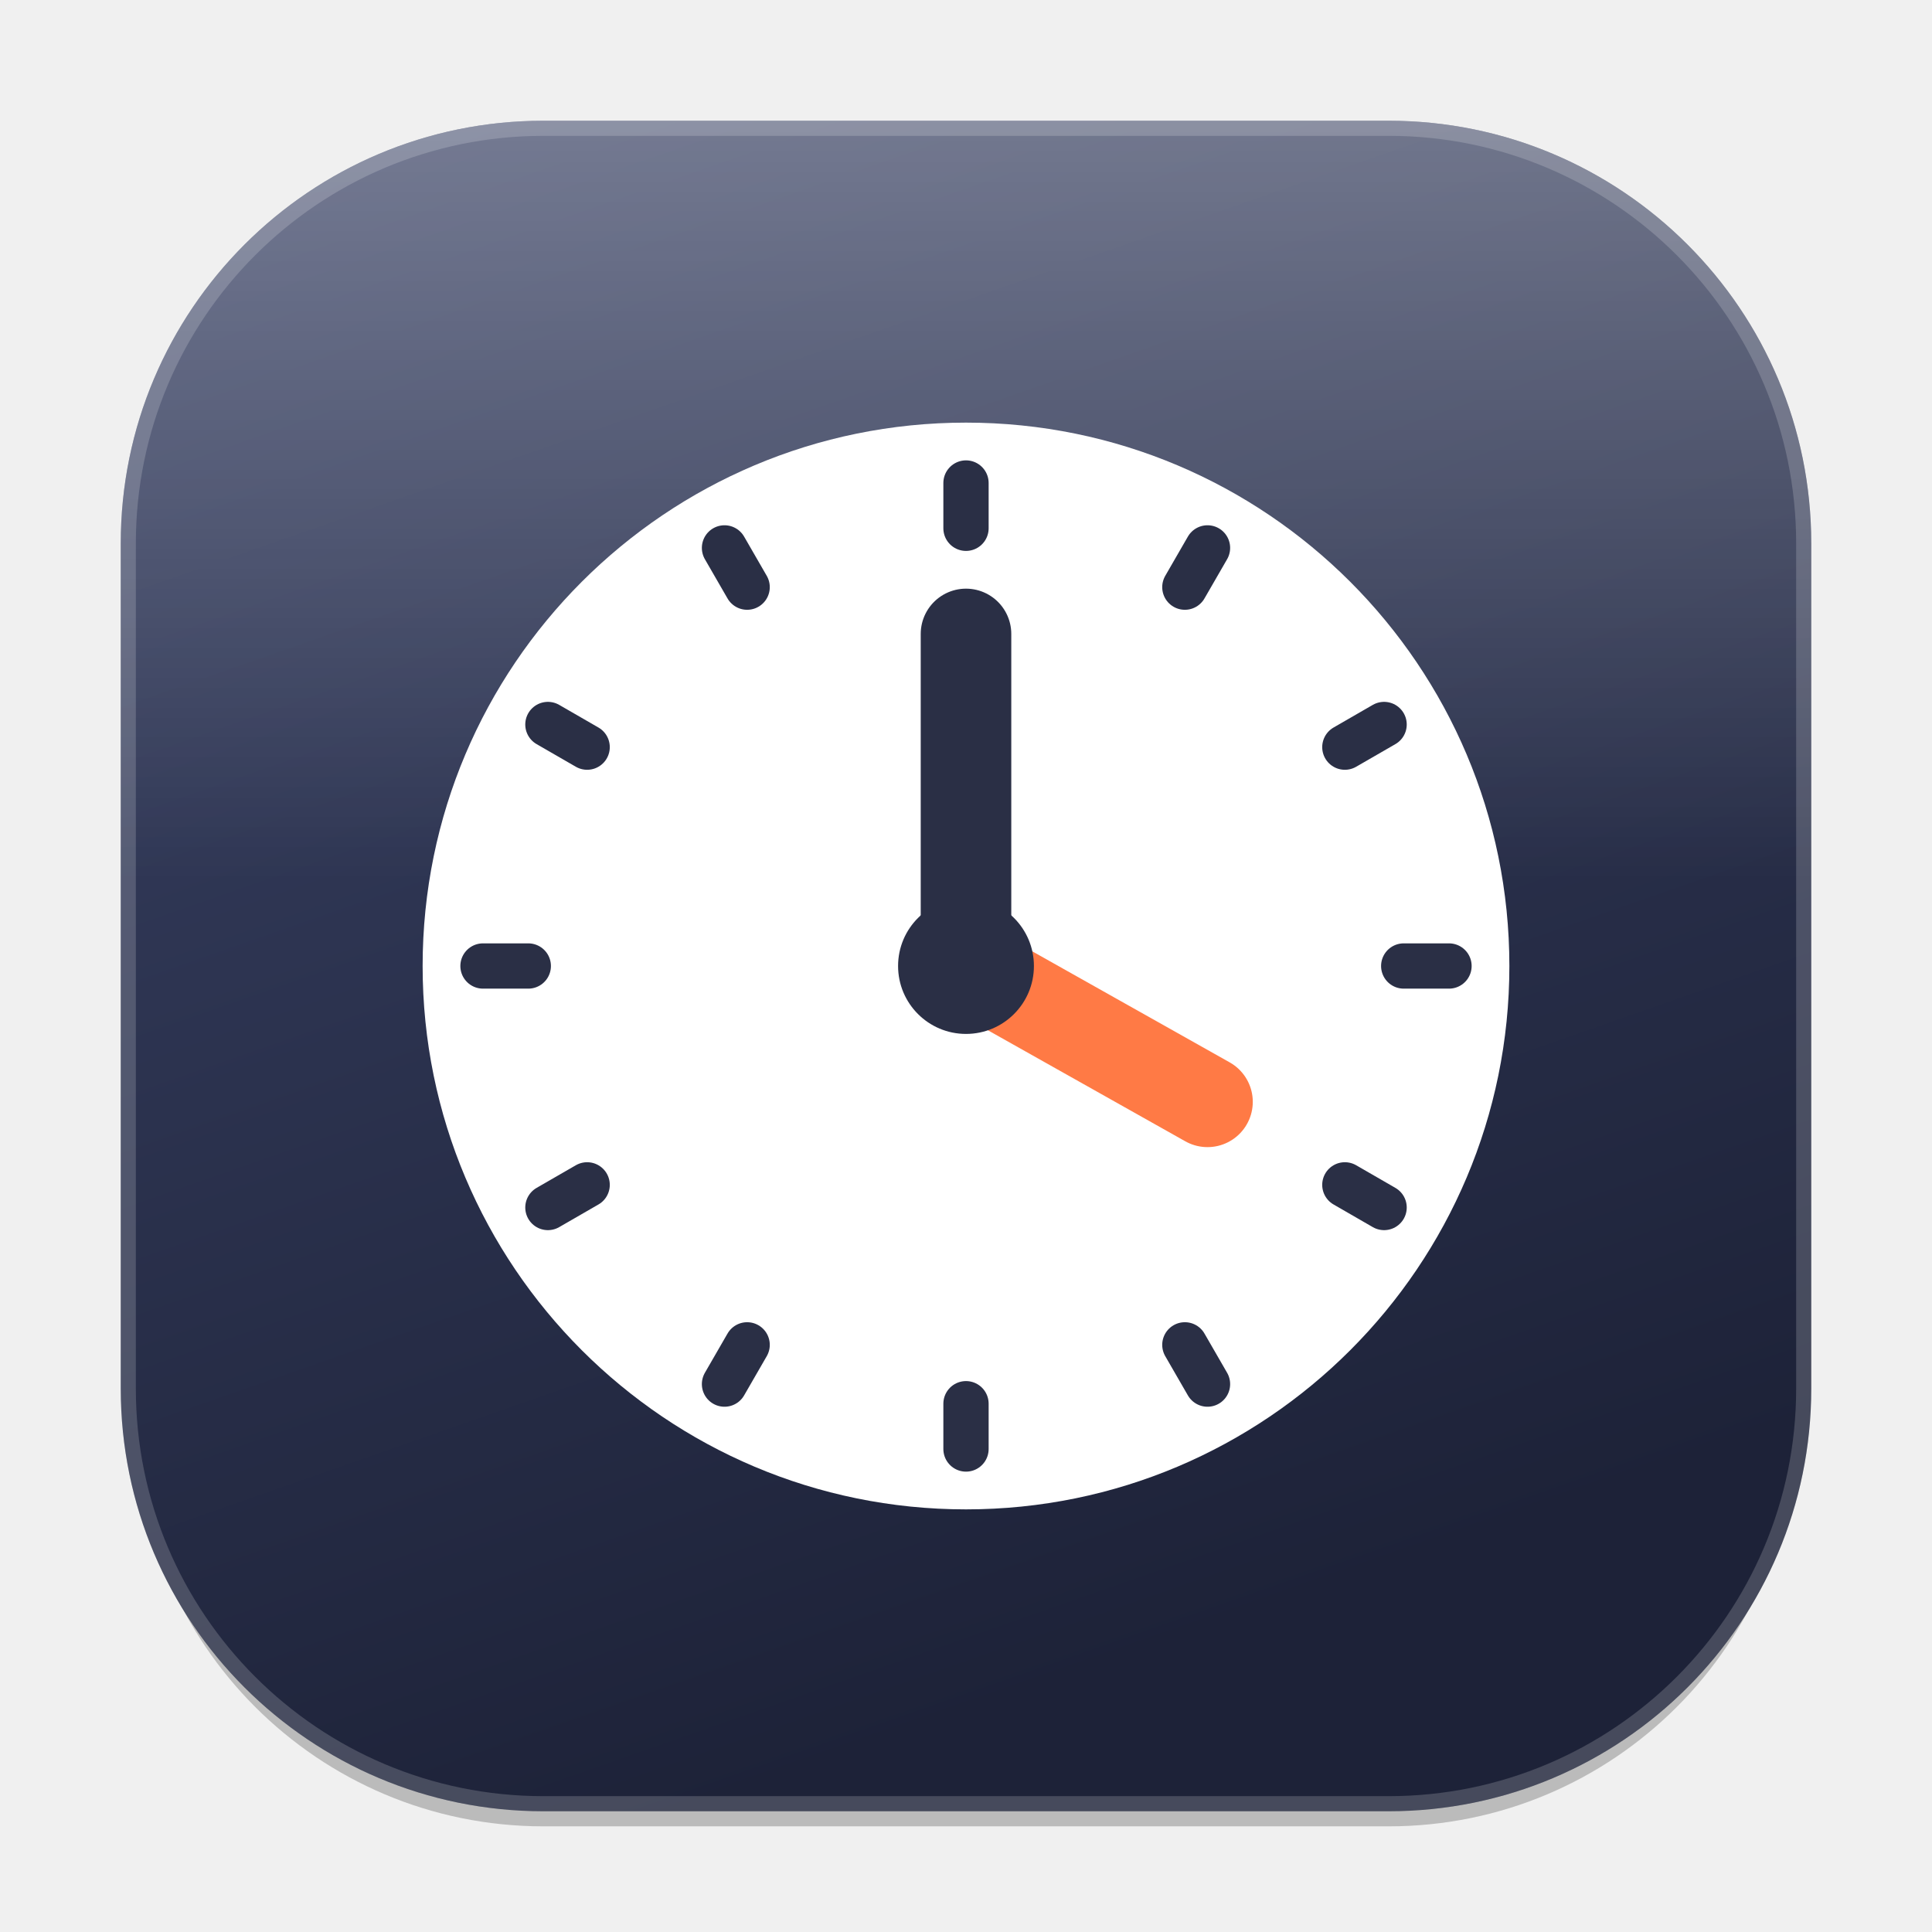
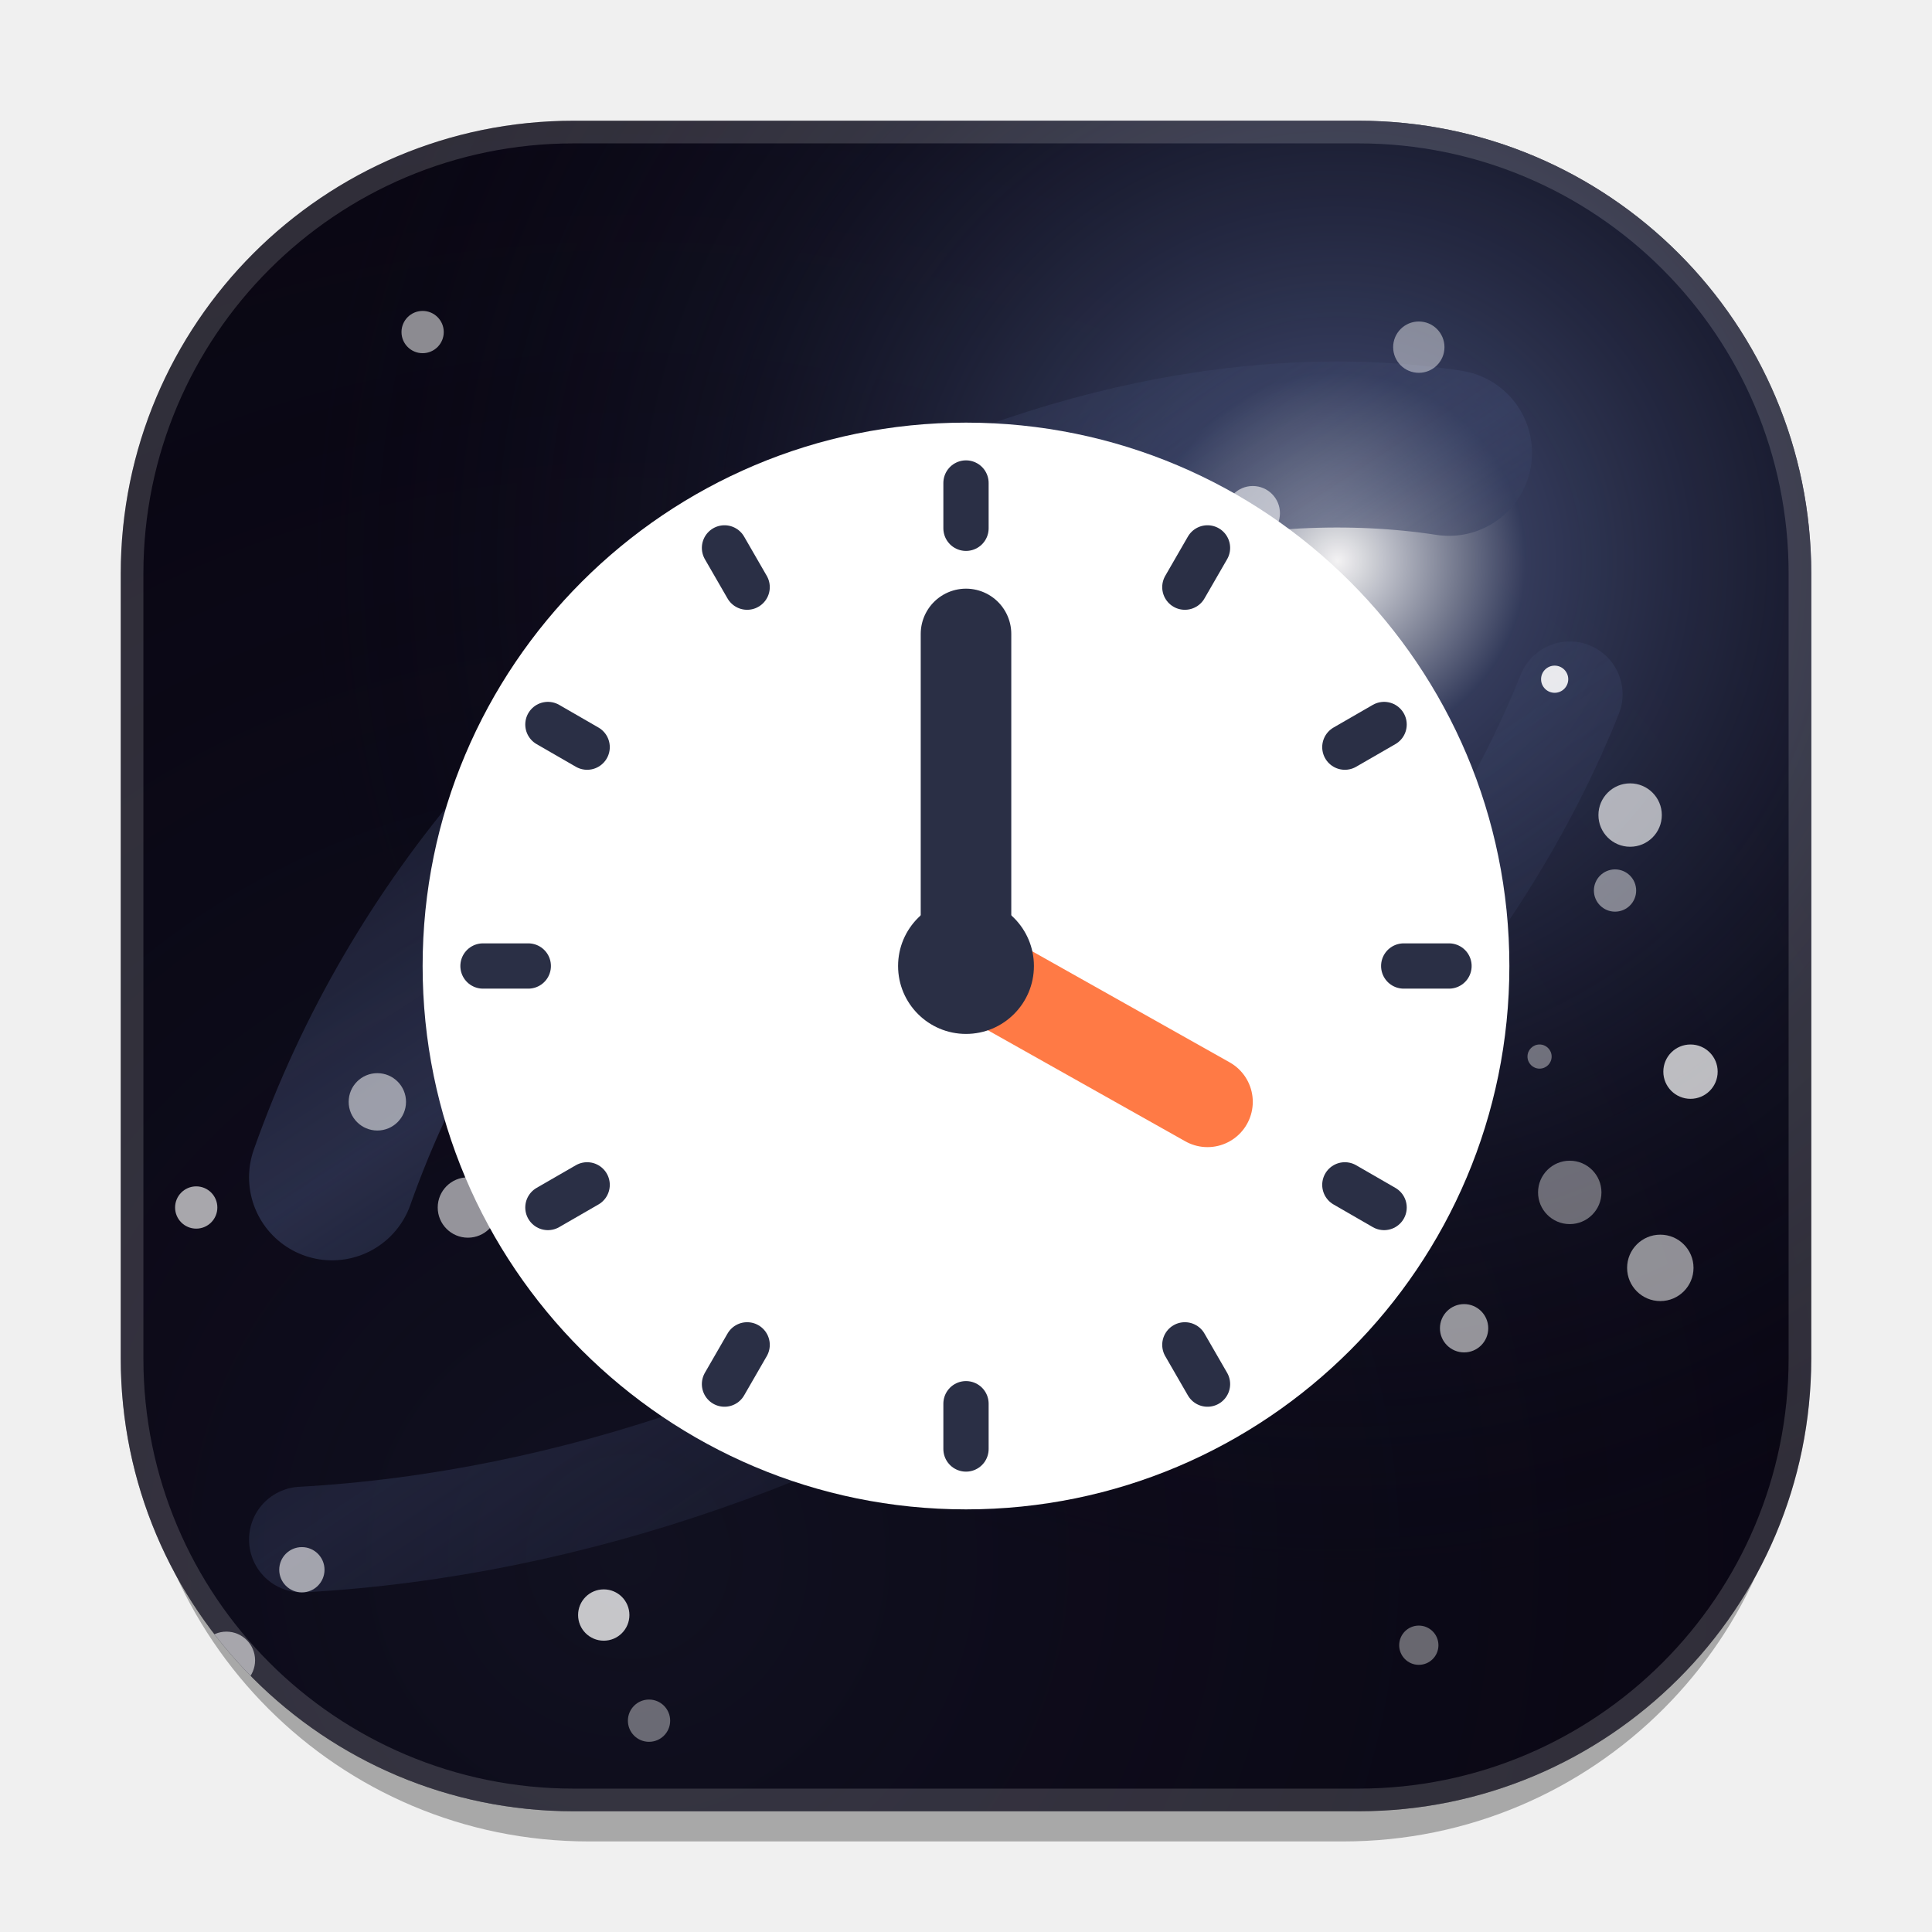
<svg xmlns="http://www.w3.org/2000/svg" width="128" height="128" viewBox="0 0 128 128">
  <defs>
-     <linearGradient id="bg" x1="0" y1="0" x2="0.35" y2="1">
-       <stop offset="0" stop-color="#3b4467" />
-       <stop offset="1" stop-color="#1d2238" />
+     <radialGradient id="core" cx="0.72" cy="0.26" r="0.62">
+       <stop offset="0" stop-color="#fff" stop-opacity="0.95" />
+       <stop offset="0.18" stop-color="#3b4467" stop-opacity="0.85" />
+       <stop offset="0.6" stop-color="#1d2238" stop-opacity="0.35" />
+       <stop offset="1" stop-color="#0a0714" stop-opacity="0" />
+     </radialGradient>
+     <radialGradient id="deep" cx="0.3" cy="0.85" r="0.9">
+       <stop offset="0" stop-color="#1d2238" stop-opacity="0.35" />
+       <stop offset="1" stop-color="#0a0714" stop-opacity="0" />
+     </radialGradient>
+     <linearGradient id="arm" x1="0" y1="0" x2="1" y2="1">
+       <stop offset="0" stop-color="#3b4467" stop-opacity="0" />
+       <stop offset="0.5" stop-color="#3b4467" stop-opacity="0.75" />
+       <stop offset="1" stop-color="#1d2238" stop-opacity="0" />
    </linearGradient>
-     <linearGradient id="hl" x1="0" y1="0" x2="0" y2="1">
-       <stop offset="0" stop-color="#fff" stop-opacity=".30" />
-       <stop offset=".45" stop-color="#fff" stop-opacity="0" />
-     </linearGradient>
+     <clipPath id="plate">
+       <rect x="8" y="8" width="112" height="112" rx="30" />
+     </clipPath>
  </defs>
-   <rect x="9" y="11" width="110" height="110" rx="27" fill="#000" opacity=".22" />
-   <rect x="8" y="8" width="112" height="112" rx="28" fill="url(#bg)" />
-   <rect x="8" y="8" width="112" height="112" rx="28" fill="url(#hl)" />
-   <rect x="8.5" y="8.5" width="111" height="111" rx="27.5" fill="none" stroke="#fff" stroke-opacity=".18" />
+   <rect x="9" y="12" width="110" height="110" rx="30" fill="#000" opacity=".3" />
+   <rect x="8" y="8" width="112" height="112" rx="30" fill="#0a0714" />
+   <g clip-path="url(#plate)">
+     <rect x="8" y="8" width="112" height="112" fill="url(#deep)" />
+     <rect x="8" y="8" width="112" height="112" fill="url(#core)" />
+     <path d="M96 30C70 26 34 44 22 78" fill="none" stroke="url(#arm)" stroke-width="11" stroke-linecap="round" opacity=".8" />
+     <path d="M104 46C92 76 56 100 20 102" fill="none" stroke="url(#arm)" stroke-width="7" stroke-linecap="round" opacity=".5" />
+     <circle cx="108" cy="54" r="2.1" fill="#fff" opacity="0.65" />
+     <circle cx="43" cy="114" r="1.4" fill="#fff" opacity="0.38" />
+     <circle cx="83" cy="34" r="1.8" fill="#fff" opacity="0.58" />
+     <circle cx="94" cy="109" r="1.3" fill="#fff" opacity="0.38" />
+     <circle cx="28" cy="22" r="1.4" fill="#fff" opacity="0.53" />
+     <circle cx="103" cy="45" r="0.9" fill="#fff" opacity="0.89" />
+     <circle cx="25" cy="73" r="1.9" fill="#fff" opacity="0.54" />
+     <circle cx="112" cy="71" r="1.8" fill="#fff" opacity="0.72" />
+     <circle cx="110" cy="84" r="2.2" fill="#fff" opacity="0.54" />
+     <circle cx="102" cy="70" r="0.8" fill="#fff" opacity="0.39" />
+     <circle cx="94" cy="23" r="1.7" fill="#fff" opacity="0.43" />
+     <circle cx="40" cy="107" r="1.7" fill="#fff" opacity="0.76" />
+     <circle cx="97" cy="88" r="1.6" fill="#fff" opacity="0.56" />
+     <circle cx="13" cy="80" r="1.4" fill="#fff" opacity="0.64" />
+     <circle cx="31" cy="80" r="2.0" fill="#fff" opacity="0.56" />
+     <circle cx="104" cy="79" r="2.1" fill="#fff" opacity="0.39" />
+     <circle cx="15" cy="110" r="1.9" fill="#fff" opacity="0.57" />
+     <circle cx="20" cy="104" r="1.5" fill="#fff" opacity="0.59" />
+     <circle cx="107" cy="59" r="1.4" fill="#fff" opacity="0.46" />
+   </g>
+   <rect x="8.75" y="8.75" width="110.5" height="110.5" rx="29.25" fill="none" stroke="#fff" stroke-opacity=".16" stroke-width="1.5" />
  <circle cx="64" cy="64" r="36" fill="#fff" />
  <path d="M93.0 64.0L96.0 64.0" fill="none" stroke="#2a2f45" stroke-width="3" stroke-linecap="round" stroke-linejoin="round" />
  <path d="M89.1 78.5L91.7 80.0" fill="none" stroke="#2a2f45" stroke-width="3" stroke-linecap="round" stroke-linejoin="round" />
  <path d="M78.5 89.1L80.0 91.7" fill="none" stroke="#2a2f45" stroke-width="3" stroke-linecap="round" stroke-linejoin="round" />
  <path d="M64.0 93.0L64.0 96.0" fill="none" stroke="#2a2f45" stroke-width="3" stroke-linecap="round" stroke-linejoin="round" />
  <path d="M49.5 89.1L48.0 91.7" fill="none" stroke="#2a2f45" stroke-width="3" stroke-linecap="round" stroke-linejoin="round" />
  <path d="M38.9 78.5L36.3 80.0" fill="none" stroke="#2a2f45" stroke-width="3" stroke-linecap="round" stroke-linejoin="round" />
  <path d="M35.0 64.0L32.0 64.0" fill="none" stroke="#2a2f45" stroke-width="3" stroke-linecap="round" stroke-linejoin="round" />
  <path d="M38.9 49.5L36.3 48.0" fill="none" stroke="#2a2f45" stroke-width="3" stroke-linecap="round" stroke-linejoin="round" />
  <path d="M49.5 38.9L48.0 36.3" fill="none" stroke="#2a2f45" stroke-width="3" stroke-linecap="round" stroke-linejoin="round" />
  <path d="M64.0 35.0L64.0 32.0" fill="none" stroke="#2a2f45" stroke-width="3" stroke-linecap="round" stroke-linejoin="round" />
  <path d="M78.5 38.9L80.0 36.3" fill="none" stroke="#2a2f45" stroke-width="3" stroke-linecap="round" stroke-linejoin="round" />
  <path d="M89.1 49.5L91.7 48.0" fill="none" stroke="#2a2f45" stroke-width="3" stroke-linecap="round" stroke-linejoin="round" />
  <path d="M64 64V42" fill="none" stroke="#2a2f45" stroke-width="6" stroke-linecap="round" stroke-linejoin="round" />
  <path d="M64 64l16 9" fill="none" stroke="#ff7a45" stroke-width="6" stroke-linecap="round" stroke-linejoin="round" />
  <circle cx="64" cy="64" r="4.5" fill="#2a2f45" />
</svg>
